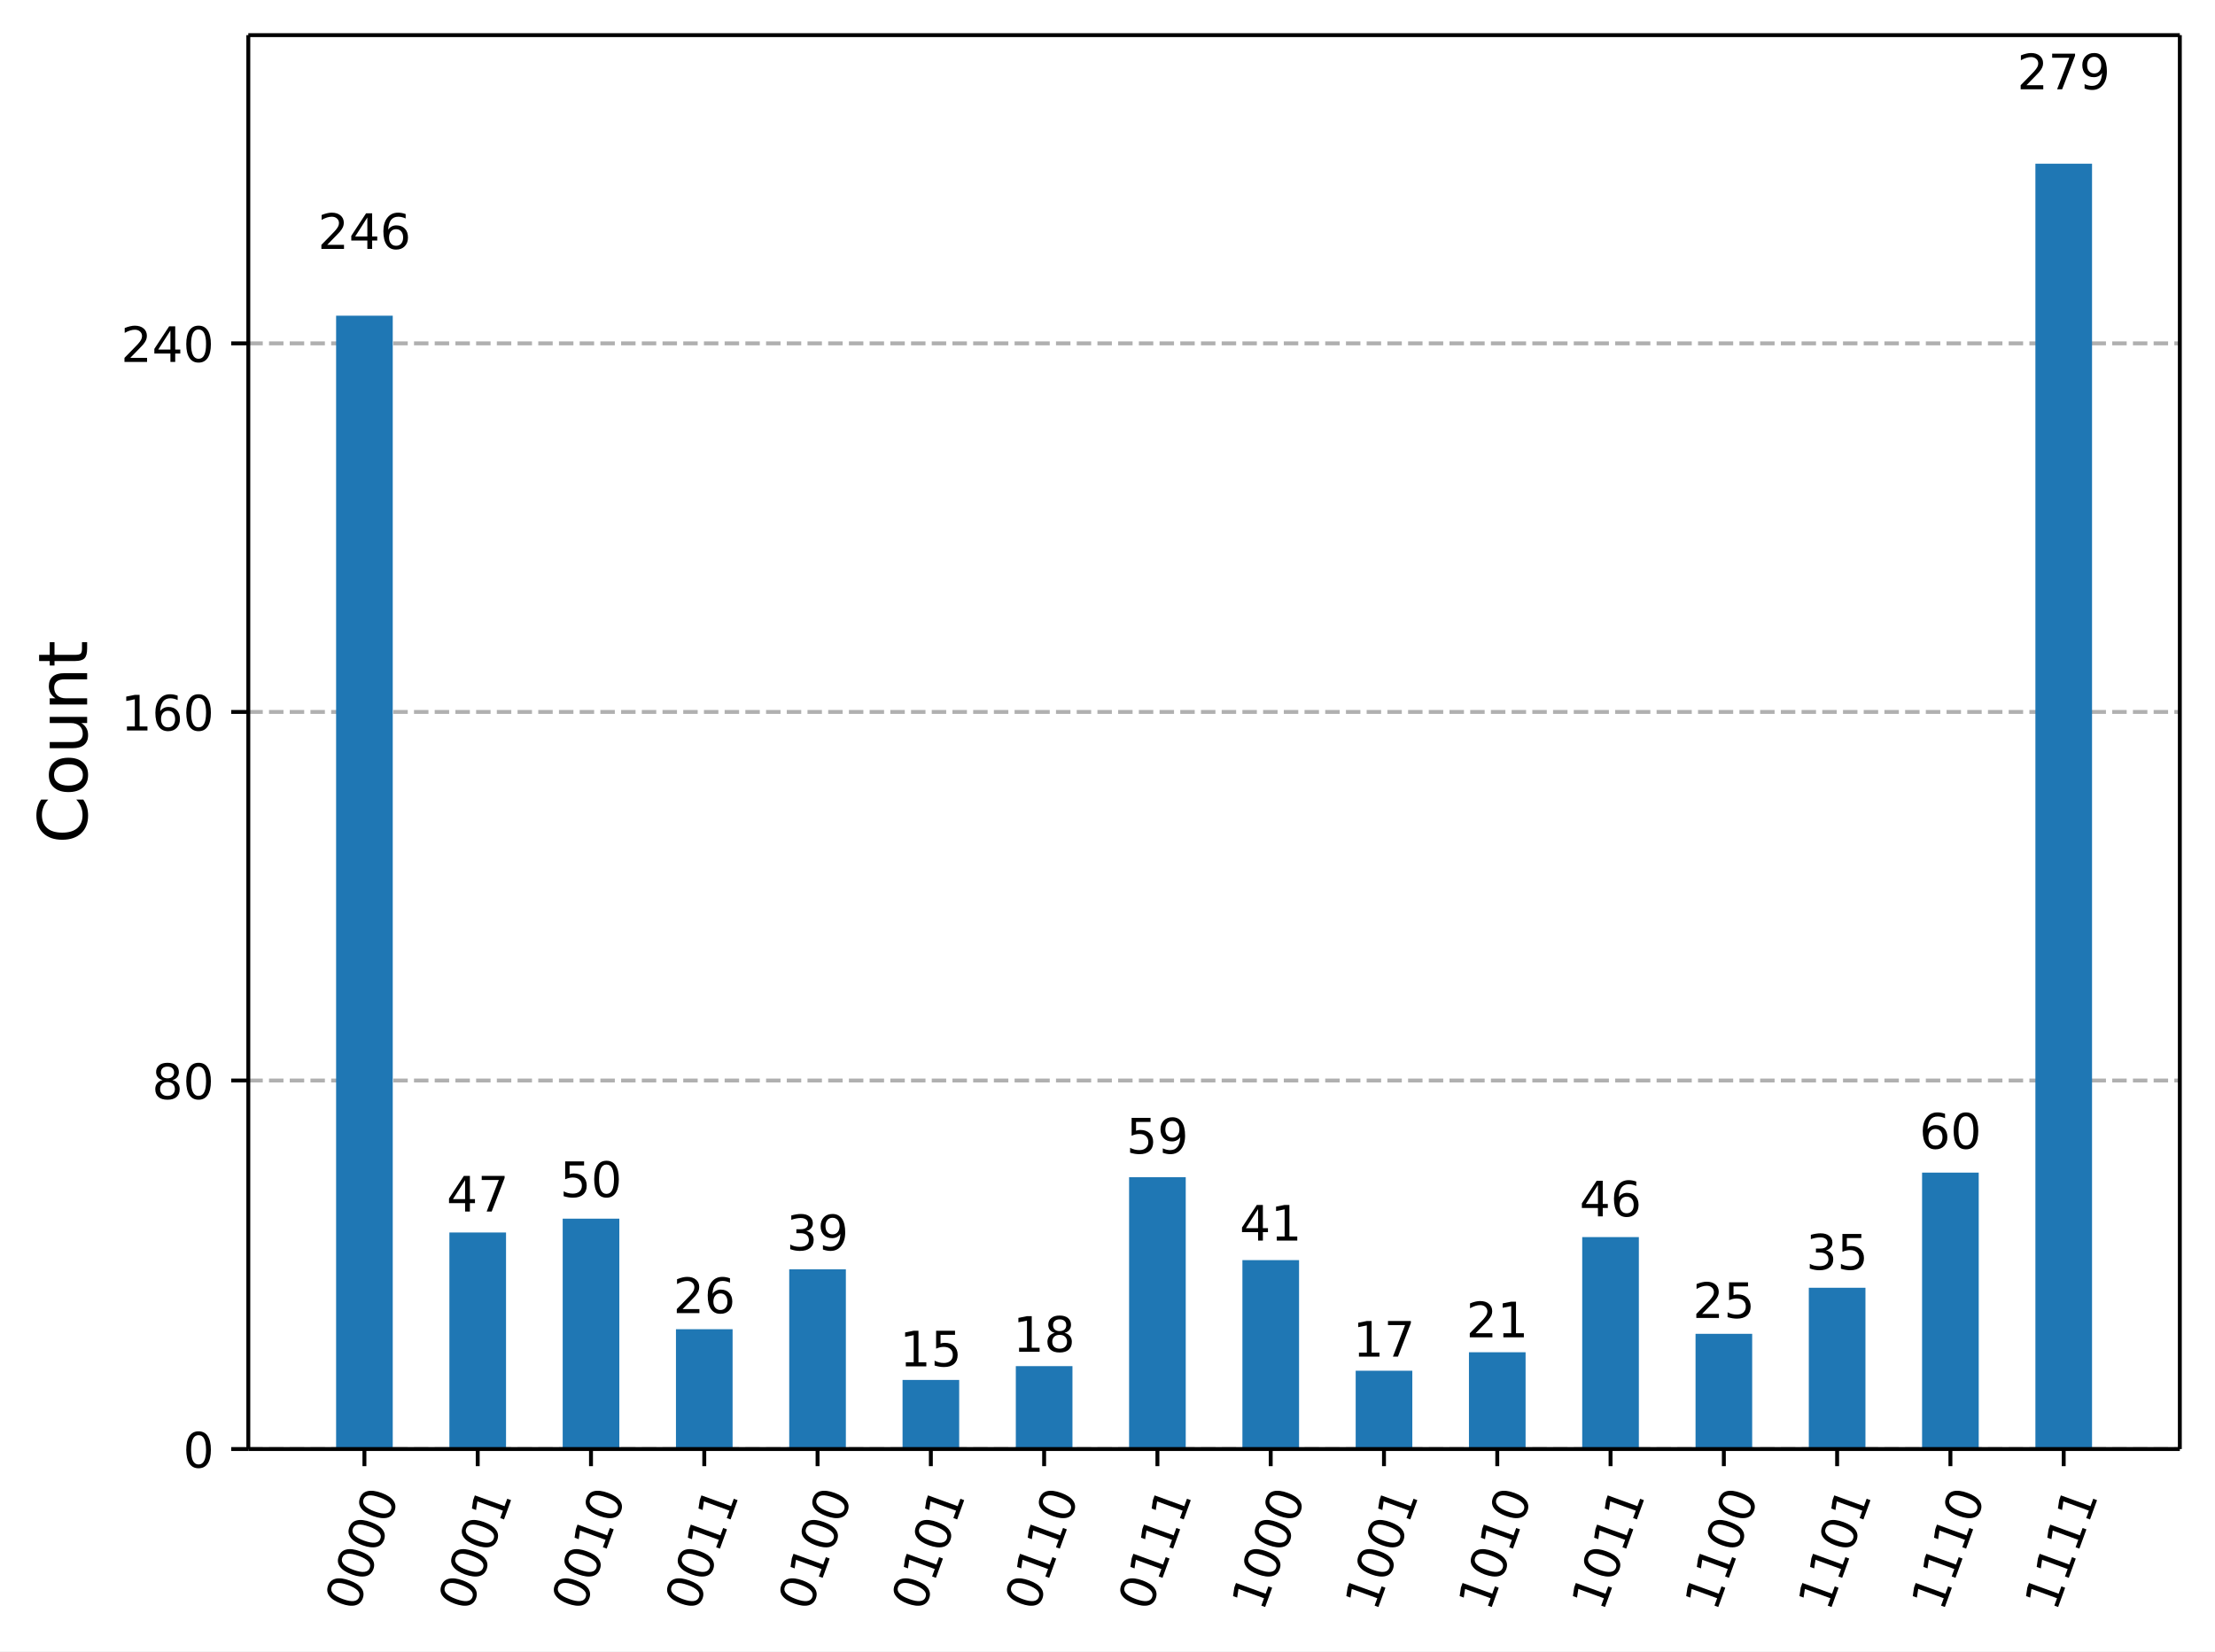
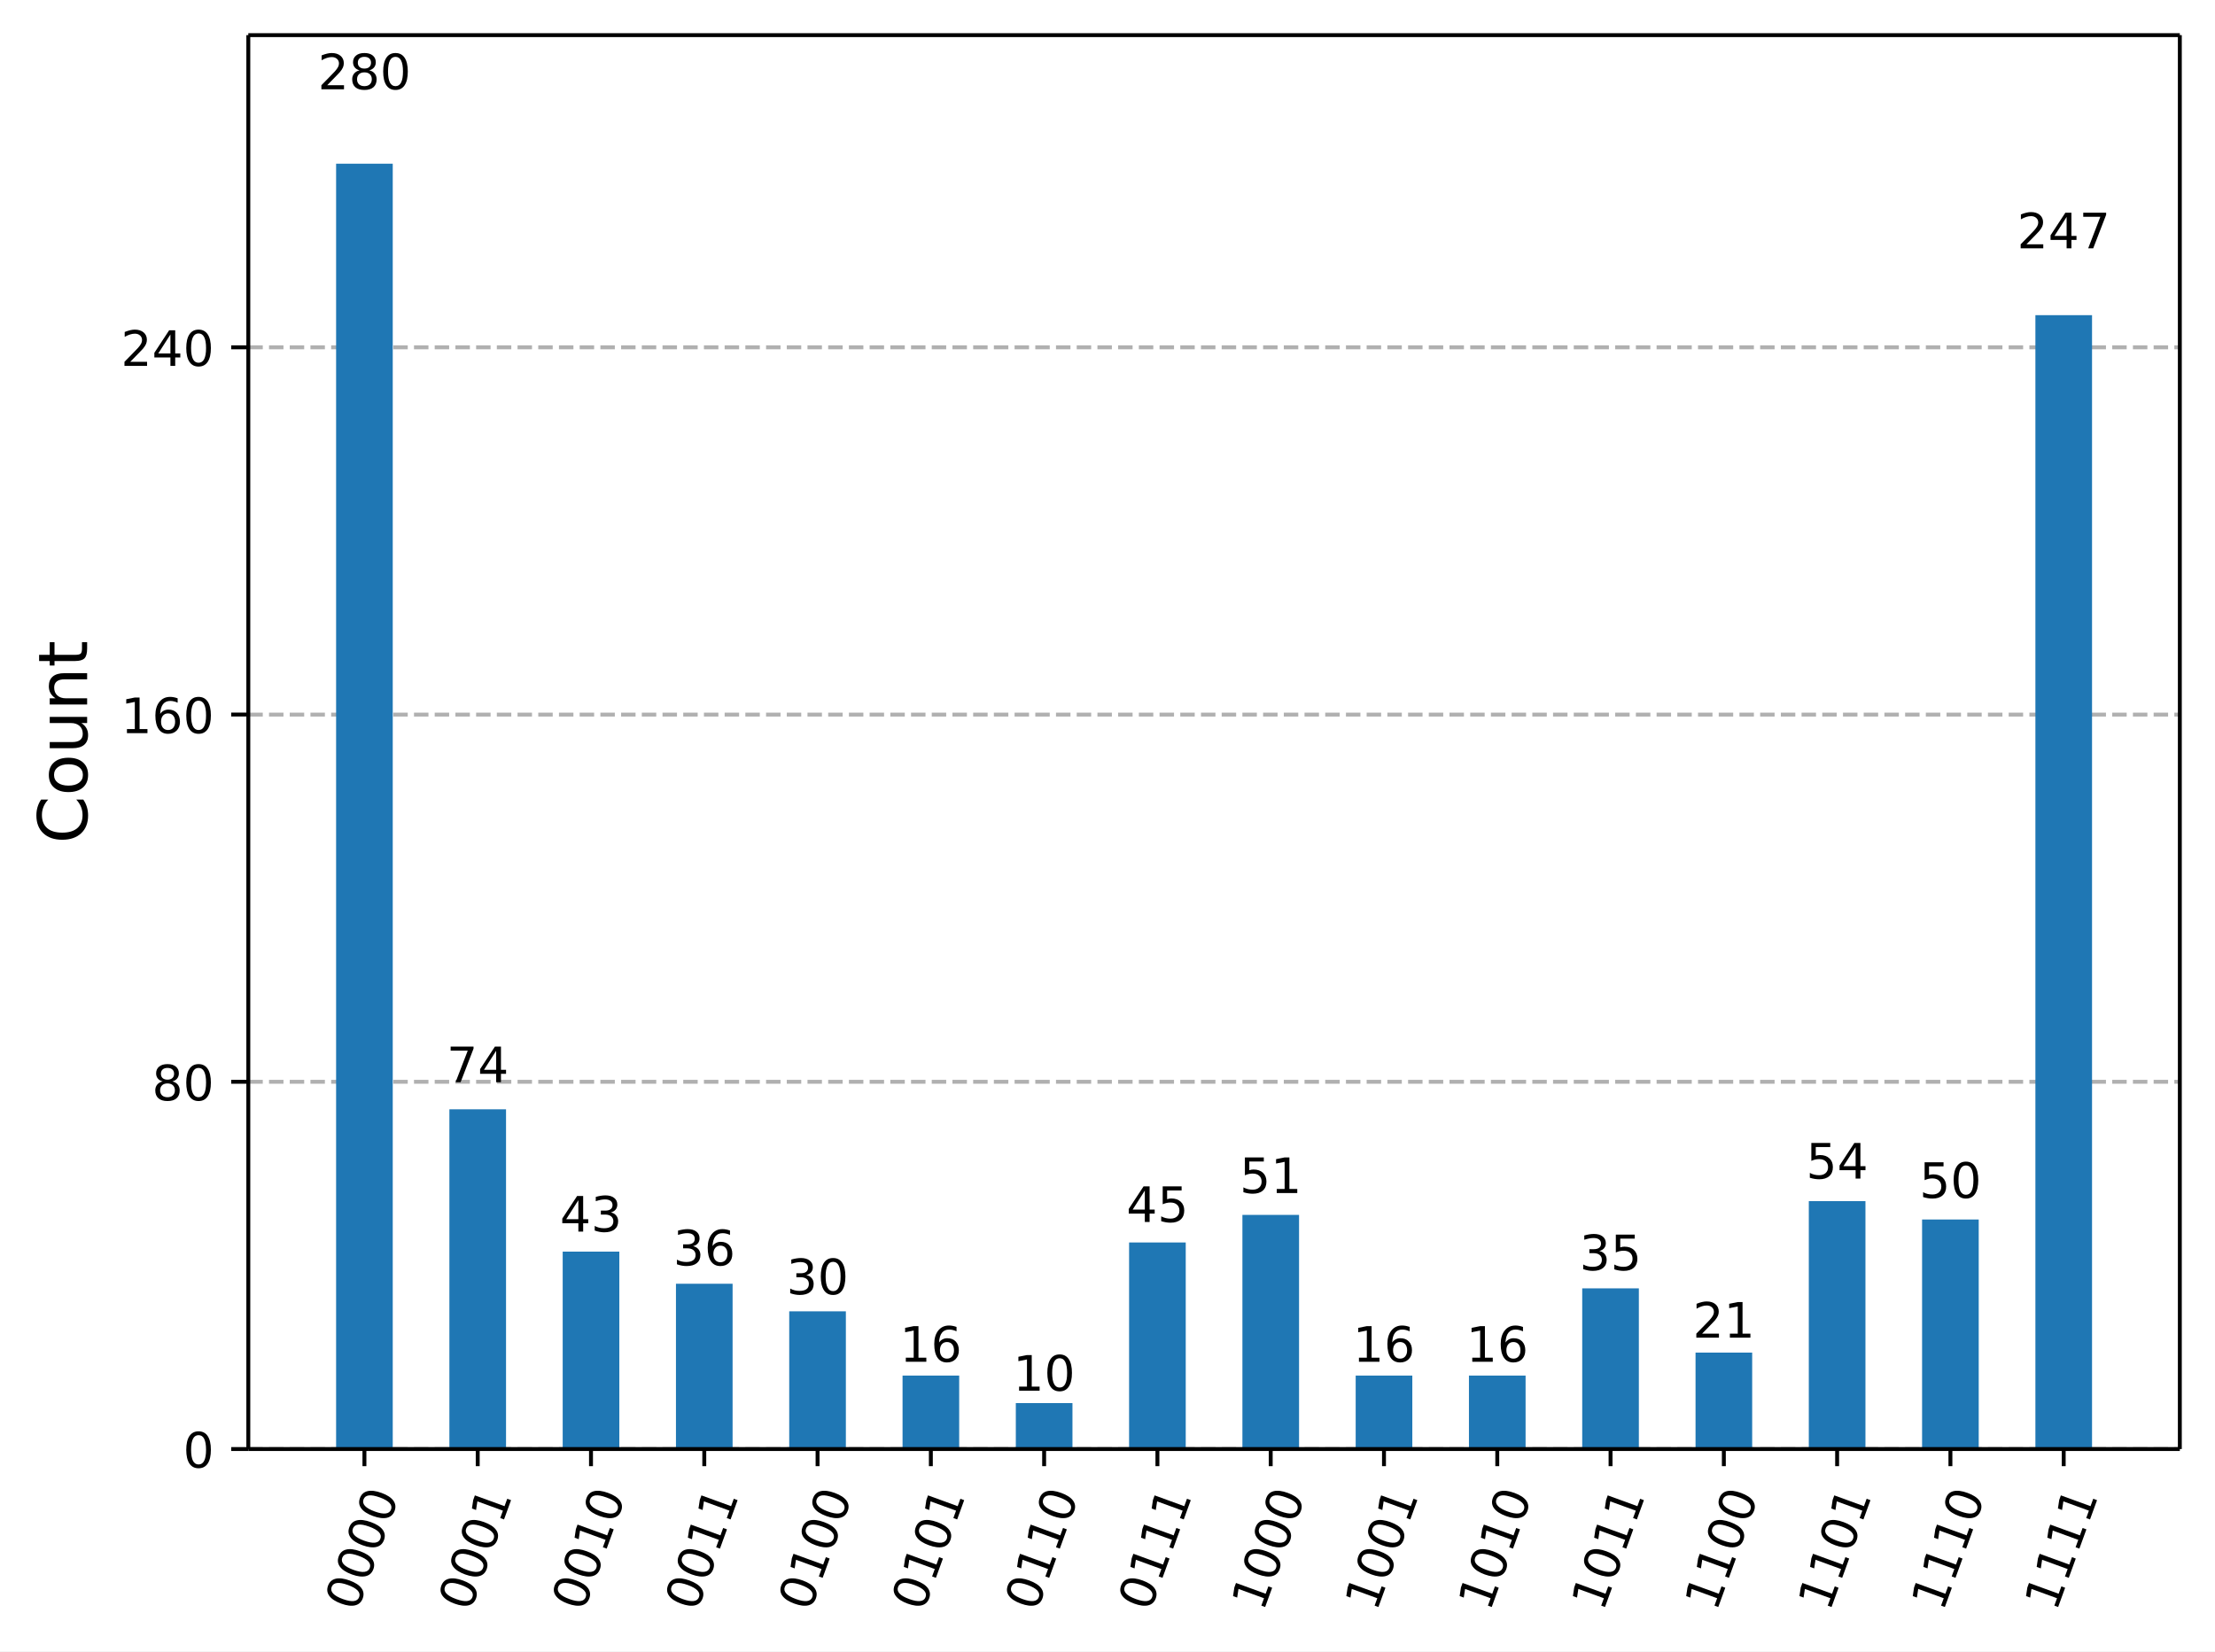
<svg xmlns="http://www.w3.org/2000/svg" xmlns:xlink="http://www.w3.org/1999/xlink" width="453.48pt" height="338.16pt" version="1.1" viewBox="0 0 453.48 338.16">
  <defs>
    <style type="text/css">*{stroke-linejoin: round; stroke-linecap: butt}</style>
  </defs>
  <path d="m0 338.16h453.48v-338.16h-453.48z" fill="#ffffff" />
  <path d="m50.837 296.73h395.44v-289.53h-395.44z" fill="#ffffff" />
  <defs>
    <path id="33429957df4" d="m0 0v3.5" stroke="#000000" stroke-width=".8" />
  </defs>
  <use x="74.61" y="296.734" stroke="#000000" stroke-width=".8" xlink:href="#33429957df4" />
  <g transform="translate(73.045 330.25) rotate(-70) scale(.1 -.1)">
    <defs>
      <path id="DejaVuSans-30" transform="scale(.015625)" d="m2034 4250q-487 0-733-480-245-479-245-1442 0-959 245-1439 246-480 733-480 491 0 736 480 246 480 246 1439 0 963-246 1442-245 480-736 480zm0 500q785 0 1199-621 414-620 414-1801 0-1178-414-1799-414-620-1199-620-784 0-1198 620-414 621-414 1799 0 1181 414 1801 414 621 1198 621z" />
    </defs>
    <use xlink:href="#DejaVuSans-30" />
    <use transform="translate(63.623)" xlink:href="#DejaVuSans-30" />
    <use transform="translate(127.25)" xlink:href="#DejaVuSans-30" />
    <use transform="translate(190.87)" xlink:href="#DejaVuSans-30" />
  </g>
  <use x="97.803" y="296.734" stroke="#000000" stroke-width=".8" xlink:href="#33429957df4" />
  <g transform="translate(96.238 330.25) rotate(-70) scale(.1 -.1)">
    <defs>
      <path id="DejaVuSans-31" transform="scale(.015625)" d="m794 531h1031v3560l-1122-225v575l1116 225h631v-4135h1031v-531h-2687v531z" />
    </defs>
    <use xlink:href="#DejaVuSans-30" />
    <use transform="translate(63.623)" xlink:href="#DejaVuSans-30" />
    <use transform="translate(127.25)" xlink:href="#DejaVuSans-30" />
    <use transform="translate(190.87)" xlink:href="#DejaVuSans-31" />
  </g>
  <use x="120.996" y="296.734" stroke="#000000" stroke-width=".8" xlink:href="#33429957df4" />
  <g transform="translate(119.43 330.25) rotate(-70) scale(.1 -.1)">
    <use xlink:href="#DejaVuSans-30" />
    <use transform="translate(63.623)" xlink:href="#DejaVuSans-30" />
    <use transform="translate(127.25)" xlink:href="#DejaVuSans-31" />
    <use transform="translate(190.87)" xlink:href="#DejaVuSans-30" />
  </g>
  <use x="144.189" y="296.734" stroke="#000000" stroke-width=".8" xlink:href="#33429957df4" />
  <g transform="translate(142.62 330.25) rotate(-70) scale(.1 -.1)">
    <use xlink:href="#DejaVuSans-30" />
    <use transform="translate(63.623)" xlink:href="#DejaVuSans-30" />
    <use transform="translate(127.25)" xlink:href="#DejaVuSans-31" />
    <use transform="translate(190.87)" xlink:href="#DejaVuSans-31" />
  </g>
  <use x="167.382" y="296.734" stroke="#000000" stroke-width=".8" xlink:href="#33429957df4" />
  <g transform="translate(165.82 330.25) rotate(-70) scale(.1 -.1)">
    <use xlink:href="#DejaVuSans-30" />
    <use transform="translate(63.623)" xlink:href="#DejaVuSans-31" />
    <use transform="translate(127.25)" xlink:href="#DejaVuSans-30" />
    <use transform="translate(190.87)" xlink:href="#DejaVuSans-30" />
  </g>
  <use x="190.574" y="296.734" stroke="#000000" stroke-width=".8" xlink:href="#33429957df4" />
  <g transform="translate(189.01 330.25) rotate(-70) scale(.1 -.1)">
    <use xlink:href="#DejaVuSans-30" />
    <use transform="translate(63.623)" xlink:href="#DejaVuSans-31" />
    <use transform="translate(127.25)" xlink:href="#DejaVuSans-30" />
    <use transform="translate(190.87)" xlink:href="#DejaVuSans-31" />
  </g>
  <use x="213.767" y="296.734" stroke="#000000" stroke-width=".8" xlink:href="#33429957df4" />
  <g transform="translate(212.2 330.25) rotate(-70) scale(.1 -.1)">
    <use xlink:href="#DejaVuSans-30" />
    <use transform="translate(63.623)" xlink:href="#DejaVuSans-31" />
    <use transform="translate(127.25)" xlink:href="#DejaVuSans-31" />
    <use transform="translate(190.87)" xlink:href="#DejaVuSans-30" />
  </g>
  <use x="236.96" y="296.734" stroke="#000000" stroke-width=".8" xlink:href="#33429957df4" />
  <g transform="translate(235.4 330.25) rotate(-70) scale(.1 -.1)">
    <use xlink:href="#DejaVuSans-30" />
    <use transform="translate(63.623)" xlink:href="#DejaVuSans-31" />
    <use transform="translate(127.25)" xlink:href="#DejaVuSans-31" />
    <use transform="translate(190.87)" xlink:href="#DejaVuSans-31" />
  </g>
  <use x="260.153" y="296.734" stroke="#000000" stroke-width=".8" xlink:href="#33429957df4" />
  <g transform="translate(258.59 330.25) rotate(-70) scale(.1 -.1)">
    <use xlink:href="#DejaVuSans-31" />
    <use transform="translate(63.623)" xlink:href="#DejaVuSans-30" />
    <use transform="translate(127.25)" xlink:href="#DejaVuSans-30" />
    <use transform="translate(190.87)" xlink:href="#DejaVuSans-30" />
  </g>
  <use x="283.346" y="296.734" stroke="#000000" stroke-width=".8" xlink:href="#33429957df4" />
  <g transform="translate(281.78 330.25) rotate(-70) scale(.1 -.1)">
    <use xlink:href="#DejaVuSans-31" />
    <use transform="translate(63.623)" xlink:href="#DejaVuSans-30" />
    <use transform="translate(127.25)" xlink:href="#DejaVuSans-30" />
    <use transform="translate(190.87)" xlink:href="#DejaVuSans-31" />
  </g>
  <use x="306.539" y="296.734" stroke="#000000" stroke-width=".8" xlink:href="#33429957df4" />
  <g transform="translate(304.98 330.25) rotate(-70) scale(.1 -.1)">
    <use xlink:href="#DejaVuSans-31" />
    <use transform="translate(63.623)" xlink:href="#DejaVuSans-30" />
    <use transform="translate(127.25)" xlink:href="#DejaVuSans-31" />
    <use transform="translate(190.87)" xlink:href="#DejaVuSans-30" />
  </g>
  <use x="329.732" y="296.734" stroke="#000000" stroke-width=".8" xlink:href="#33429957df4" />
  <g transform="translate(328.17 330.25) rotate(-70) scale(.1 -.1)">
    <use xlink:href="#DejaVuSans-31" />
    <use transform="translate(63.623)" xlink:href="#DejaVuSans-30" />
    <use transform="translate(127.25)" xlink:href="#DejaVuSans-31" />
    <use transform="translate(190.87)" xlink:href="#DejaVuSans-31" />
  </g>
  <use x="352.925" y="296.734" stroke="#000000" stroke-width=".8" xlink:href="#33429957df4" />
  <g transform="translate(351.36 330.25) rotate(-70) scale(.1 -.1)">
    <use xlink:href="#DejaVuSans-31" />
    <use transform="translate(63.623)" xlink:href="#DejaVuSans-31" />
    <use transform="translate(127.25)" xlink:href="#DejaVuSans-30" />
    <use transform="translate(190.87)" xlink:href="#DejaVuSans-30" />
  </g>
  <use x="376.118" y="296.734" stroke="#000000" stroke-width=".8" xlink:href="#33429957df4" />
  <g transform="translate(374.55 330.25) rotate(-70) scale(.1 -.1)">
    <use xlink:href="#DejaVuSans-31" />
    <use transform="translate(63.623)" xlink:href="#DejaVuSans-31" />
    <use transform="translate(127.25)" xlink:href="#DejaVuSans-30" />
    <use transform="translate(190.87)" xlink:href="#DejaVuSans-31" />
  </g>
  <use x="399.311" y="296.734" stroke="#000000" stroke-width=".8" xlink:href="#33429957df4" />
  <g transform="translate(397.75 330.25) rotate(-70) scale(.1 -.1)">
    <use xlink:href="#DejaVuSans-31" />
    <use transform="translate(63.623)" xlink:href="#DejaVuSans-31" />
    <use transform="translate(127.25)" xlink:href="#DejaVuSans-31" />
    <use transform="translate(190.87)" xlink:href="#DejaVuSans-30" />
  </g>
  <use x="422.504" y="296.734" stroke="#000000" stroke-width=".8" xlink:href="#33429957df4" />
  <g transform="translate(420.94 330.25) rotate(-70) scale(.1 -.1)">
    <use xlink:href="#DejaVuSans-31" />
    <use transform="translate(63.623)" xlink:href="#DejaVuSans-31" />
    <use transform="translate(127.25)" xlink:href="#DejaVuSans-31" />
    <use transform="translate(190.87)" xlink:href="#DejaVuSans-31" />
  </g>
  <path d="m50.837 296.73h395.44" clip-path="url(#23631a8903b)" fill="none" stroke="#b0b0b0" stroke-dasharray="2.96,1.28" stroke-width=".8" />
  <defs>
    <path id="eec7f68b4e8" d="m0 0h-3.5" stroke="#000000" stroke-width=".8" />
  </defs>
  <use x="50.837" y="296.734" stroke="#000000" stroke-width=".8" xlink:href="#eec7f68b4e8" />
  <g transform="translate(37.474 300.53) scale(.1 -.1)">
    <use xlink:href="#DejaVuSans-30" />
  </g>
-   <path d="m50.837 221.26h395.44" clip-path="url(#23631a8903b)" fill="none" stroke="#b0b0b0" stroke-dasharray="2.96,1.28" stroke-width=".8" />
-   <use x="50.837" y="221.261" stroke="#000000" stroke-width=".8" xlink:href="#eec7f68b4e8" />
-   <g transform="translate(31.112 225.06) scale(.1 -.1)">
+   <path d="m50.837 221.53h395.44" clip-path="url(#23631a8903b)" fill="none" stroke="#b0b0b0" stroke-dasharray="2.96,1.28" stroke-width=".8" />
+   <use x="50.837" y="221.53" stroke="#000000" stroke-width=".8" xlink:href="#eec7f68b4e8" />
+   <g transform="translate(31.112 225.33) scale(.1 -.1)">
    <defs>
      <path id="DejaVuSans-38" transform="scale(.015625)" d="m2034 2216q-450 0-708-241-257-241-257-662 0-422 257-663 258-241 708-241t709 242q260 243 260 662 0 421-258 662-257 241-711 241zm-631 268q-406 100-633 378-226 279-226 679 0 559 398 884 399 325 1092 325 697 0 1094-325t397-884q0-400-227-679-226-278-629-378 456-106 710-416 255-309 255-755 0-679-414-1042-414-362-1186-362-771 0-1186 362-414 363-414 1042 0 446 256 755 257 310 713 416zm-231 997q0-362 226-565 227-203 636-203 407 0 636 203 230 203 230 565 0 363-230 566-229 203-636 203-409 0-636-203-226-203-226-566z" />
    </defs>
    <use xlink:href="#DejaVuSans-38" />
    <use transform="translate(63.623)" xlink:href="#DejaVuSans-30" />
  </g>
-   <path d="m50.837 145.79h395.44" clip-path="url(#23631a8903b)" fill="none" stroke="#b0b0b0" stroke-dasharray="2.96,1.28" stroke-width=".8" />
-   <use x="50.837" y="145.788" stroke="#000000" stroke-width=".8" xlink:href="#eec7f68b4e8" />
-   <g transform="translate(24.749 149.59) scale(.1 -.1)">
+   <path d="m50.837 146.33h395.44" clip-path="url(#23631a8903b)" fill="none" stroke="#b0b0b0" stroke-dasharray="2.96,1.28" stroke-width=".8" />
+   <use x="50.837" y="146.327" stroke="#000000" stroke-width=".8" xlink:href="#eec7f68b4e8" />
+   <g transform="translate(24.749 150.13) scale(.1 -.1)">
    <defs>
      <path id="DejaVuSans-36" transform="scale(.015625)" d="m2113 2584q-425 0-674-291-248-290-248-796 0-503 248-796 249-292 674-292t673 292q248 293 248 796 0 506-248 796-248 291-673 291zm1253 1979v-575q-238 112-480 171-242 60-480 60-625 0-955-422-329-422-376-1275 184 272 462 417 279 145 613 145 703 0 1111-427 408-426 408-1160 0-719-425-1154-425-434-1131-434-810 0-1238 620-428 621-428 1799 0 1106 525 1764t1409 658q238 0 480-47t505-140z" />
    </defs>
    <use xlink:href="#DejaVuSans-31" />
    <use transform="translate(63.623)" xlink:href="#DejaVuSans-36" />
    <use transform="translate(127.25)" xlink:href="#DejaVuSans-30" />
  </g>
-   <path d="m50.837 70.314h395.44" clip-path="url(#23631a8903b)" fill="none" stroke="#b0b0b0" stroke-dasharray="2.96,1.28" stroke-width=".8" />
-   <use x="50.837" y="70.314" stroke="#000000" stroke-width=".8" xlink:href="#eec7f68b4e8" />
-   <g transform="translate(24.749 74.114) scale(.1 -.1)">
+   <path d="m50.837 71.123h395.44" clip-path="url(#23631a8903b)" fill="none" stroke="#b0b0b0" stroke-dasharray="2.96,1.28" stroke-width=".8" />
+   <use x="50.837" y="71.123" stroke="#000000" stroke-width=".8" xlink:href="#eec7f68b4e8" />
+   <g transform="translate(24.749 74.922) scale(.1 -.1)">
    <defs>
      <path id="DejaVuSans-32" transform="scale(.015625)" d="m1228 531h2203v-531h-2962v531q359 372 979 998 621 627 780 809 303 340 423 576 121 236 121 464 0 372-261 606-261 235-680 235-297 0-627-103-329-103-704-313v638q381 153 712 231 332 78 607 78 725 0 1156-363 431-362 431-968 0-288-108-546-107-257-392-607-78-91-497-524-418-433-1181-1211z" />
      <path id="DejaVuSans-34" transform="scale(.015625)" d="m2419 4116-1594-2491h1594v2491zm-166 550h794v-3041h666v-525h-666v-1100h-628v1100h-2106v609l1940 2957z" />
    </defs>
    <use xlink:href="#DejaVuSans-32" />
    <use transform="translate(63.623)" xlink:href="#DejaVuSans-34" />
    <use transform="translate(127.25)" xlink:href="#DejaVuSans-30" />
  </g>
  <g transform="translate(17.838 172.75) rotate(-90) scale(.14 -.14)">
    <defs>
      <path id="DejaVuSans-43" transform="scale(.015625)" d="m4122 4306v-665q-319 297-680 443-361 147-767 147-800 0-1225-489t-425-1414q0-922 425-1411t1225-489q406 0 767 147t680 444v-660q-331-225-702-338-370-112-782-112-1060 0-1670 648-609 649-609 1771 0 1125 609 1773 610 649 1670 649 418 0 788-111 371-111 696-333z" />
      <path id="DejaVuSans-6f" transform="scale(.015625)" d="m1959 3097q-462 0-731-361t-269-989 267-989q268-361 733-361 460 0 728 362 269 363 269 988 0 622-269 986-268 364-728 364zm0 487q750 0 1178-488 429-487 429-1349 0-859-429-1349-428-489-1178-489-753 0-1180 489-426 490-426 1349 0 862 426 1349 427 488 1180 488z" />
      <path id="DejaVuSans-75" transform="scale(.015625)" d="m544 1381v2119h575v-2097q0-497 193-746 194-248 582-248 465 0 735 297 271 297 271 810v1984h575v-3500h-575v538q-209-319-486-474-276-155-642-155-603 0-916 375-312 375-312 1097zm1447 2203z" />
      <path id="DejaVuSans-6e" transform="scale(.015625)" d="m3513 2113v-2113h-575v2094q0 497-194 743-194 247-581 247-466 0-735-297-269-296-269-809v-1978h-578v3500h578v-544q207 316 486 472 280 156 646 156 603 0 912-373 310-373 310-1098z" />
      <path id="DejaVuSans-74" transform="scale(.015625)" d="m1172 4494v-994h1184v-447h-1184v-1900q0-428 117-550t477-122h590v-481h-590q-666 0-919 248-253 249-253 905v1900h-422v447h422v994h578z" />
    </defs>
    <use xlink:href="#DejaVuSans-43" />
    <use transform="translate(69.824)" xlink:href="#DejaVuSans-6f" />
    <use transform="translate(131.01)" xlink:href="#DejaVuSans-75" />
    <use transform="translate(194.38)" xlink:href="#DejaVuSans-6e" />
    <use transform="translate(257.76)" xlink:href="#DejaVuSans-74" />
  </g>
-   <path d="m68.811 296.73h11.596v-232.08h-11.596z" clip-path="url(#23631a8903b)" fill="#1f77b4" />
-   <path d="m92.004 296.73h11.596v-44.34h-11.596z" clip-path="url(#23631a8903b)" fill="#1f77b4" />
-   <path d="m115.2 296.73h11.596v-47.171h-11.596z" clip-path="url(#23631a8903b)" fill="#1f77b4" />
-   <path d="m138.39 296.73h11.596v-24.529h-11.596z" clip-path="url(#23631a8903b)" fill="#1f77b4" />
-   <path d="m161.58 296.73h11.596v-36.793h-11.596z" clip-path="url(#23631a8903b)" fill="#1f77b4" />
-   <path d="m184.78 296.73h11.596v-14.151h-11.596z" clip-path="url(#23631a8903b)" fill="#1f77b4" />
-   <path d="m207.97 296.73h11.596v-16.981h-11.596z" clip-path="url(#23631a8903b)" fill="#1f77b4" />
-   <path d="m231.16 296.73h11.596v-55.661h-11.596z" clip-path="url(#23631a8903b)" fill="#1f77b4" />
-   <path d="m254.36 296.73h11.596v-38.68h-11.596z" clip-path="url(#23631a8903b)" fill="#1f77b4" />
-   <path d="m277.55 296.73h11.596v-16.038h-11.596z" clip-path="url(#23631a8903b)" fill="#1f77b4" />
-   <path d="m300.74 296.73h11.596v-19.812h-11.596z" clip-path="url(#23631a8903b)" fill="#1f77b4" />
-   <path d="m323.93 296.73h11.596v-43.397h-11.596z" clip-path="url(#23631a8903b)" fill="#1f77b4" />
-   <path d="m347.13 296.73h11.596v-23.585h-11.596z" clip-path="url(#23631a8903b)" fill="#1f77b4" />
-   <path d="m370.32 296.73h11.596v-33.02h-11.596z" clip-path="url(#23631a8903b)" fill="#1f77b4" />
-   <path d="m393.51 296.73h11.596v-56.605h-11.596z" clip-path="url(#23631a8903b)" fill="#1f77b4" />
-   <path d="m416.71 296.73h11.596v-263.21h-11.596z" clip-path="url(#23631a8903b)" fill="#1f77b4" />
+   <path d="m68.811 296.73h11.596v-263.21h-11.596z" clip-path="url(#23631a8903b)" fill="#1f77b4" />
+   <path d="m92.004 296.73h11.596v-69.563h-11.596z" clip-path="url(#23631a8903b)" fill="#1f77b4" />
+   <path d="m115.2 296.73h11.596v-40.422h-11.596z" clip-path="url(#23631a8903b)" fill="#1f77b4" />
+   <path d="m138.39 296.73h11.596v-33.842h-11.596z" clip-path="url(#23631a8903b)" fill="#1f77b4" />
+   <path d="m161.58 296.73h11.596v-28.201h-11.596z" clip-path="url(#23631a8903b)" fill="#1f77b4" />
+   <path d="m184.78 296.73h11.596v-15.041h-11.596z" clip-path="url(#23631a8903b)" fill="#1f77b4" />
+   <path d="m207.97 296.73h11.596v-9.4h-11.596z" clip-path="url(#23631a8903b)" fill="#1f77b4" />
+   <path d="m231.16 296.73h11.596v-42.302h-11.596z" clip-path="url(#23631a8903b)" fill="#1f77b4" />
+   <path d="m254.36 296.73h11.596v-47.942h-11.596z" clip-path="url(#23631a8903b)" fill="#1f77b4" />
+   <path d="m277.55 296.73h11.596v-15.041h-11.596z" clip-path="url(#23631a8903b)" fill="#1f77b4" />
+   <path d="m300.74 296.73h11.596v-15.041h-11.596z" clip-path="url(#23631a8903b)" fill="#1f77b4" />
+   <path d="m323.93 296.73h11.596v-32.902h-11.596z" clip-path="url(#23631a8903b)" fill="#1f77b4" />
+   <path d="m347.13 296.73h11.596v-19.741h-11.596z" clip-path="url(#23631a8903b)" fill="#1f77b4" />
+   <path d="m370.32 296.73h11.596v-50.762h-11.596z" clip-path="url(#23631a8903b)" fill="#1f77b4" />
+   <path d="m393.51 296.73h11.596v-47.002h-11.596z" clip-path="url(#23631a8903b)" fill="#1f77b4" />
+   <path d="m416.71 296.73h11.596v-232.19h-11.596z" clip-path="url(#23631a8903b)" fill="#1f77b4" />
  <path d="m50.837 296.73v-289.53" fill="none" stroke="#000000" stroke-linecap="square" stroke-width=".8" />
  <path d="m446.28 296.73v-289.53" fill="none" stroke="#000000" stroke-linecap="square" stroke-width=".8" />
  <path d="m50.837 296.73h395.44" fill="none" stroke="#000000" stroke-linecap="square" stroke-width=".8" />
  <path d="m50.837 7.2h395.44" fill="none" stroke="#000000" stroke-linecap="square" stroke-width=".8" />
-   <g transform="translate(65.066 50.97) scale(.1 -.1)">
-     <use xlink:href="#DejaVuSans-32" />
-     <use transform="translate(63.623)" xlink:href="#DejaVuSans-34" />
-     <use transform="translate(127.25)" xlink:href="#DejaVuSans-36" />
-   </g>
-   <g transform="translate(91.44 248.1) scale(.1 -.1)">
+   <g transform="translate(65.066 18.281) scale(.1 -.1)">
+     <use xlink:href="#DejaVuSans-32" />
+     <use transform="translate(63.623)" xlink:href="#DejaVuSans-38" />
+     <use transform="translate(127.25)" xlink:href="#DejaVuSans-30" />
+   </g>
+   <g transform="translate(91.44 221.61) scale(.1 -.1)">
    <defs>
      <path id="DejaVuSans-37" transform="scale(.015625)" d="m525 4666h3e3v-269l-1694-4397h-659l1594 4134h-2241v532z" />
    </defs>
+     <use xlink:href="#DejaVuSans-37" />
+     <use transform="translate(63.623)" xlink:href="#DejaVuSans-34" />
+   </g>
+   <g transform="translate(114.63 252.21) scale(.1 -.1)">
+     <defs>
+       <path id="DejaVuSans-33" transform="scale(.015625)" d="m2597 2516q453-97 707-404 255-306 255-756 0-690-475-1069-475-378-1350-378-293 0-604 58t-642 174v609q262-153 574-231 313-78 654-78 593 0 904 234t311 681q0 413-289 645-289 233-804 233h-544v519h569q465 0 712 186t247 536q0 359-255 551-254 193-729 193-260 0-557-57-297-56-653-174v562q360 100 674 150t592 50q719 0 1137-327 419-326 419-882 0-388-222-655t-631-370z" />
+     </defs>
    <use xlink:href="#DejaVuSans-34" />
-     <use transform="translate(63.623)" xlink:href="#DejaVuSans-37" />
-   </g>
-   <g transform="translate(114.63 245.12) scale(.1 -.1)">
+     <use transform="translate(63.623)" xlink:href="#DejaVuSans-33" />
+   </g>
+   <g transform="translate(137.83 259.12) scale(.1 -.1)">
+     <use xlink:href="#DejaVuSans-33" />
+     <use transform="translate(63.623)" xlink:href="#DejaVuSans-36" />
+   </g>
+   <g transform="translate(161.02 265.04) scale(.1 -.1)">
+     <use xlink:href="#DejaVuSans-33" />
+     <use transform="translate(63.623)" xlink:href="#DejaVuSans-30" />
+   </g>
+   <g transform="translate(184.21 278.86) scale(.1 -.1)">
+     <use xlink:href="#DejaVuSans-31" />
+     <use transform="translate(63.623)" xlink:href="#DejaVuSans-36" />
+   </g>
+   <g transform="translate(207.4 284.78) scale(.1 -.1)">
+     <use xlink:href="#DejaVuSans-31" />
+     <use transform="translate(63.623)" xlink:href="#DejaVuSans-30" />
+   </g>
+   <g transform="translate(230.6 250.24) scale(.1 -.1)">
    <defs>
      <path id="DejaVuSans-35" transform="scale(.015625)" d="m691 4666h2478v-532h-1900v-1143q137 47 274 70 138 23 276 23 781 0 1237-428 457-428 457-1159 0-753-469-1171-469-417-1322-417-294 0-599 50-304 50-629 150v635q281-153 581-228t634-75q541 0 856 284 316 284 316 772 0 487-316 771-315 285-856 285-253 0-505-56-251-56-513-175v2344z" />
    </defs>
+     <use xlink:href="#DejaVuSans-34" />
+     <use transform="translate(63.623)" xlink:href="#DejaVuSans-35" />
+   </g>
+   <g transform="translate(253.79 244.31) scale(.1 -.1)">
    <use xlink:href="#DejaVuSans-35" />
-     <use transform="translate(63.623)" xlink:href="#DejaVuSans-30" />
-   </g>
-   <g transform="translate(137.83 268.9) scale(.1 -.1)">
-     <use xlink:href="#DejaVuSans-32" />
-     <use transform="translate(63.623)" xlink:href="#DejaVuSans-36" />
-   </g>
-   <g transform="translate(161.02 256.02) scale(.1 -.1)">
-     <defs>
-       <path id="DejaVuSans-33" transform="scale(.015625)" d="m2597 2516q453-97 707-404 255-306 255-756 0-690-475-1069-475-378-1350-378-293 0-604 58t-642 174v609q262-153 574-231 313-78 654-78 593 0 904 234t311 681q0 413-289 645-289 233-804 233h-544v519h569q465 0 712 186t247 536q0 359-255 551-254 193-729 193-260 0-557-57-297-56-653-174v562q360 100 674 150t592 50q719 0 1137-327 419-326 419-882 0-388-222-655t-631-370z" />
-       <path id="DejaVuSans-39" transform="scale(.015625)" d="m703 97v575q238-113 481-172 244-59 479-59 625 0 954 420 330 420 377 1277-181-269-460-413-278-144-615-144-700 0-1108 423-408 424-408 1159 0 718 425 1152 425 435 1131 435 810 0 1236-621 427-620 427-1801 0-1103-524-1761-523-658-1407-658-238 0-482 47-243 47-506 141zm1256 1978q425 0 673 290 249 291 249 798 0 503-249 795-248 292-673 292t-673-292-248-795q0-507 248-798 248-290 673-290z" />
-     </defs>
-     <use xlink:href="#DejaVuSans-33" />
-     <use transform="translate(63.623)" xlink:href="#DejaVuSans-39" />
-   </g>
-   <g transform="translate(184.21 279.8) scale(.1 -.1)">
-     <use xlink:href="#DejaVuSans-31" />
-     <use transform="translate(63.623)" xlink:href="#DejaVuSans-35" />
-   </g>
-   <g transform="translate(207.4 276.82) scale(.1 -.1)">
-     <use xlink:href="#DejaVuSans-31" />
-     <use transform="translate(63.623)" xlink:href="#DejaVuSans-38" />
-   </g>
-   <g transform="translate(230.6 236.21) scale(.1 -.1)">
-     <use xlink:href="#DejaVuSans-35" />
-     <use transform="translate(63.623)" xlink:href="#DejaVuSans-39" />
-   </g>
-   <g transform="translate(253.79 254.04) scale(.1 -.1)">
-     <use xlink:href="#DejaVuSans-34" />
-     <use transform="translate(63.623)" xlink:href="#DejaVuSans-31" />
-   </g>
-   <g transform="translate(276.98 277.81) scale(.1 -.1)">
-     <use xlink:href="#DejaVuSans-31" />
-     <use transform="translate(63.623)" xlink:href="#DejaVuSans-37" />
-   </g>
-   <g transform="translate(300.18 273.85) scale(.1 -.1)">
-     <use xlink:href="#DejaVuSans-32" />
-     <use transform="translate(63.623)" xlink:href="#DejaVuSans-31" />
-   </g>
-   <g transform="translate(323.37 249.09) scale(.1 -.1)">
-     <use xlink:href="#DejaVuSans-34" />
-     <use transform="translate(63.623)" xlink:href="#DejaVuSans-36" />
-   </g>
-   <g transform="translate(346.56 269.89) scale(.1 -.1)">
-     <use xlink:href="#DejaVuSans-32" />
-     <use transform="translate(63.623)" xlink:href="#DejaVuSans-35" />
-   </g>
-   <g transform="translate(369.76 259.98) scale(.1 -.1)">
+     <use transform="translate(63.623)" xlink:href="#DejaVuSans-31" />
+   </g>
+   <g transform="translate(276.98 278.86) scale(.1 -.1)">
+     <use xlink:href="#DejaVuSans-31" />
+     <use transform="translate(63.623)" xlink:href="#DejaVuSans-36" />
+   </g>
+   <g transform="translate(300.18 278.86) scale(.1 -.1)">
+     <use xlink:href="#DejaVuSans-31" />
+     <use transform="translate(63.623)" xlink:href="#DejaVuSans-36" />
+   </g>
+   <g transform="translate(323.37 260.11) scale(.1 -.1)">
    <use xlink:href="#DejaVuSans-33" />
    <use transform="translate(63.623)" xlink:href="#DejaVuSans-35" />
  </g>
-   <g transform="translate(392.95 235.22) scale(.1 -.1)">
-     <use xlink:href="#DejaVuSans-36" />
-     <use transform="translate(63.623)" xlink:href="#DejaVuSans-30" />
-   </g>
-   <g transform="translate(412.96 18.281) scale(.1 -.1)">
-     <use xlink:href="#DejaVuSans-32" />
-     <use transform="translate(63.623)" xlink:href="#DejaVuSans-37" />
-     <use transform="translate(127.25)" xlink:href="#DejaVuSans-39" />
+   <g transform="translate(346.56 273.93) scale(.1 -.1)">
+     <use xlink:href="#DejaVuSans-32" />
+     <use transform="translate(63.623)" xlink:href="#DejaVuSans-31" />
+   </g>
+   <g transform="translate(369.76 241.35) scale(.1 -.1)">
+     <use xlink:href="#DejaVuSans-35" />
+     <use transform="translate(63.623)" xlink:href="#DejaVuSans-34" />
+   </g>
+   <g transform="translate(392.95 245.3) scale(.1 -.1)">
+     <use xlink:href="#DejaVuSans-35" />
+     <use transform="translate(63.623)" xlink:href="#DejaVuSans-30" />
+   </g>
+   <g transform="translate(412.96 50.854) scale(.1 -.1)">
+     <use xlink:href="#DejaVuSans-32" />
+     <use transform="translate(63.623)" xlink:href="#DejaVuSans-34" />
+     <use transform="translate(127.25)" xlink:href="#DejaVuSans-37" />
  </g>
  <defs>
    <clipPath id="23631a8903b">
      <rect x="50.837" y="7.2" width="395.44" height="289.53" />
    </clipPath>
  </defs>
</svg>
